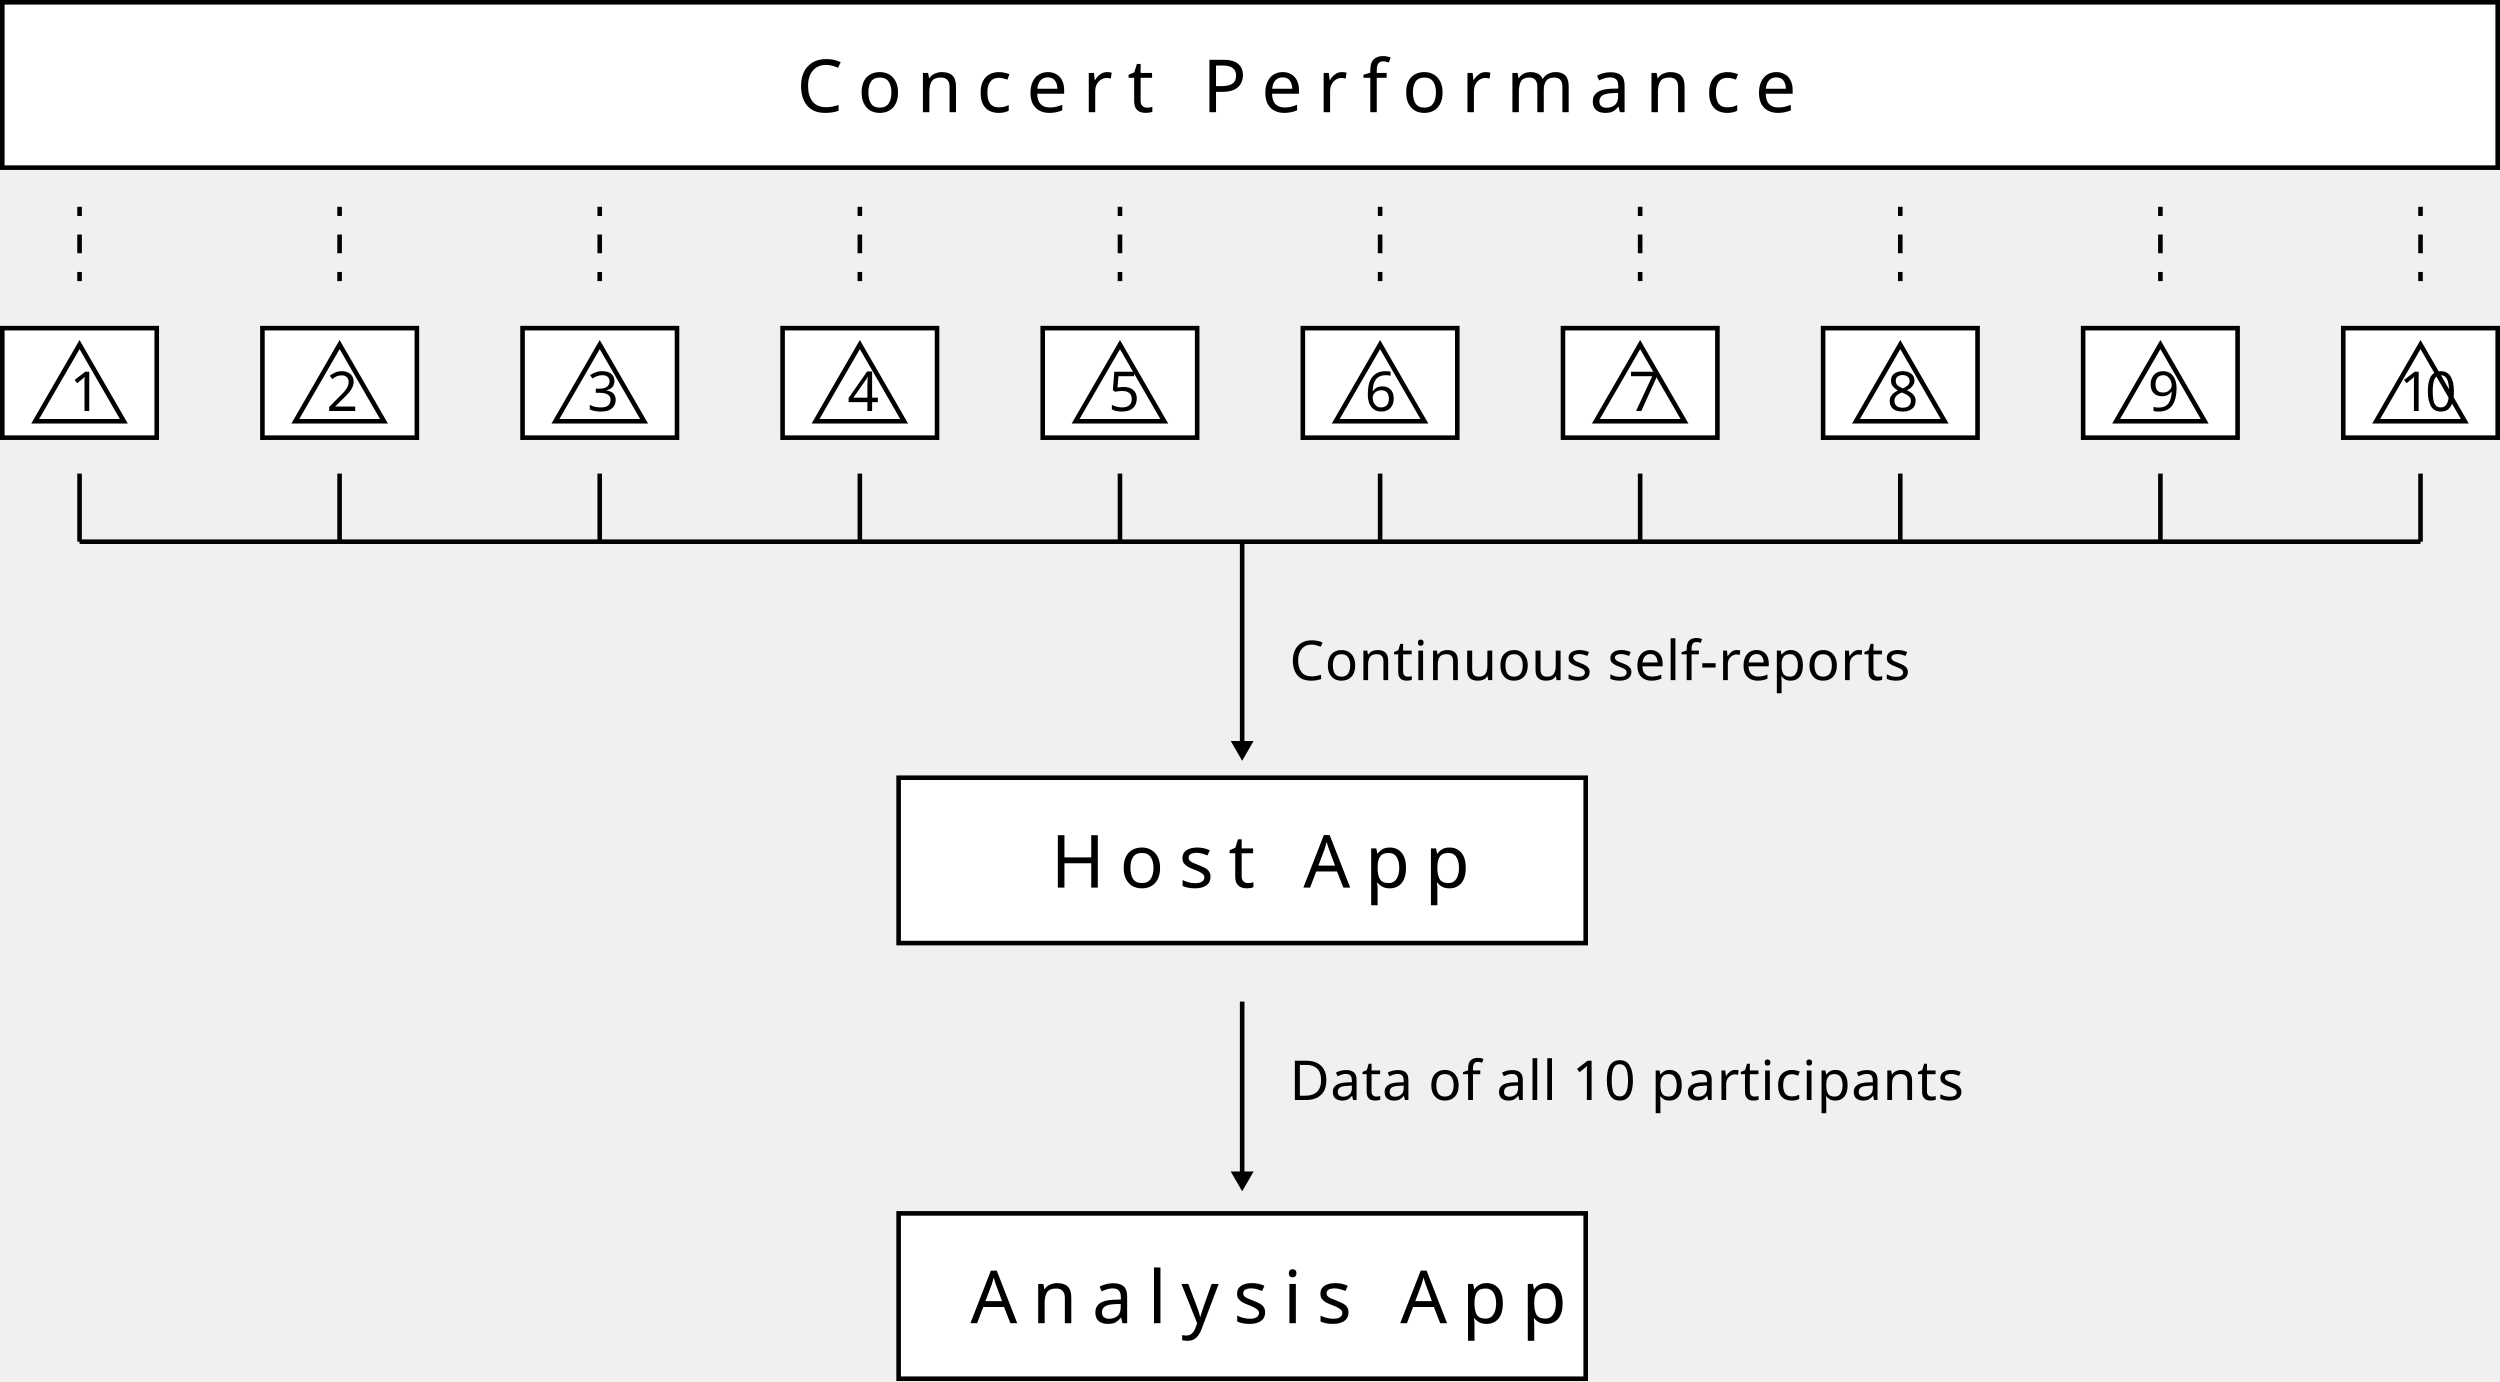
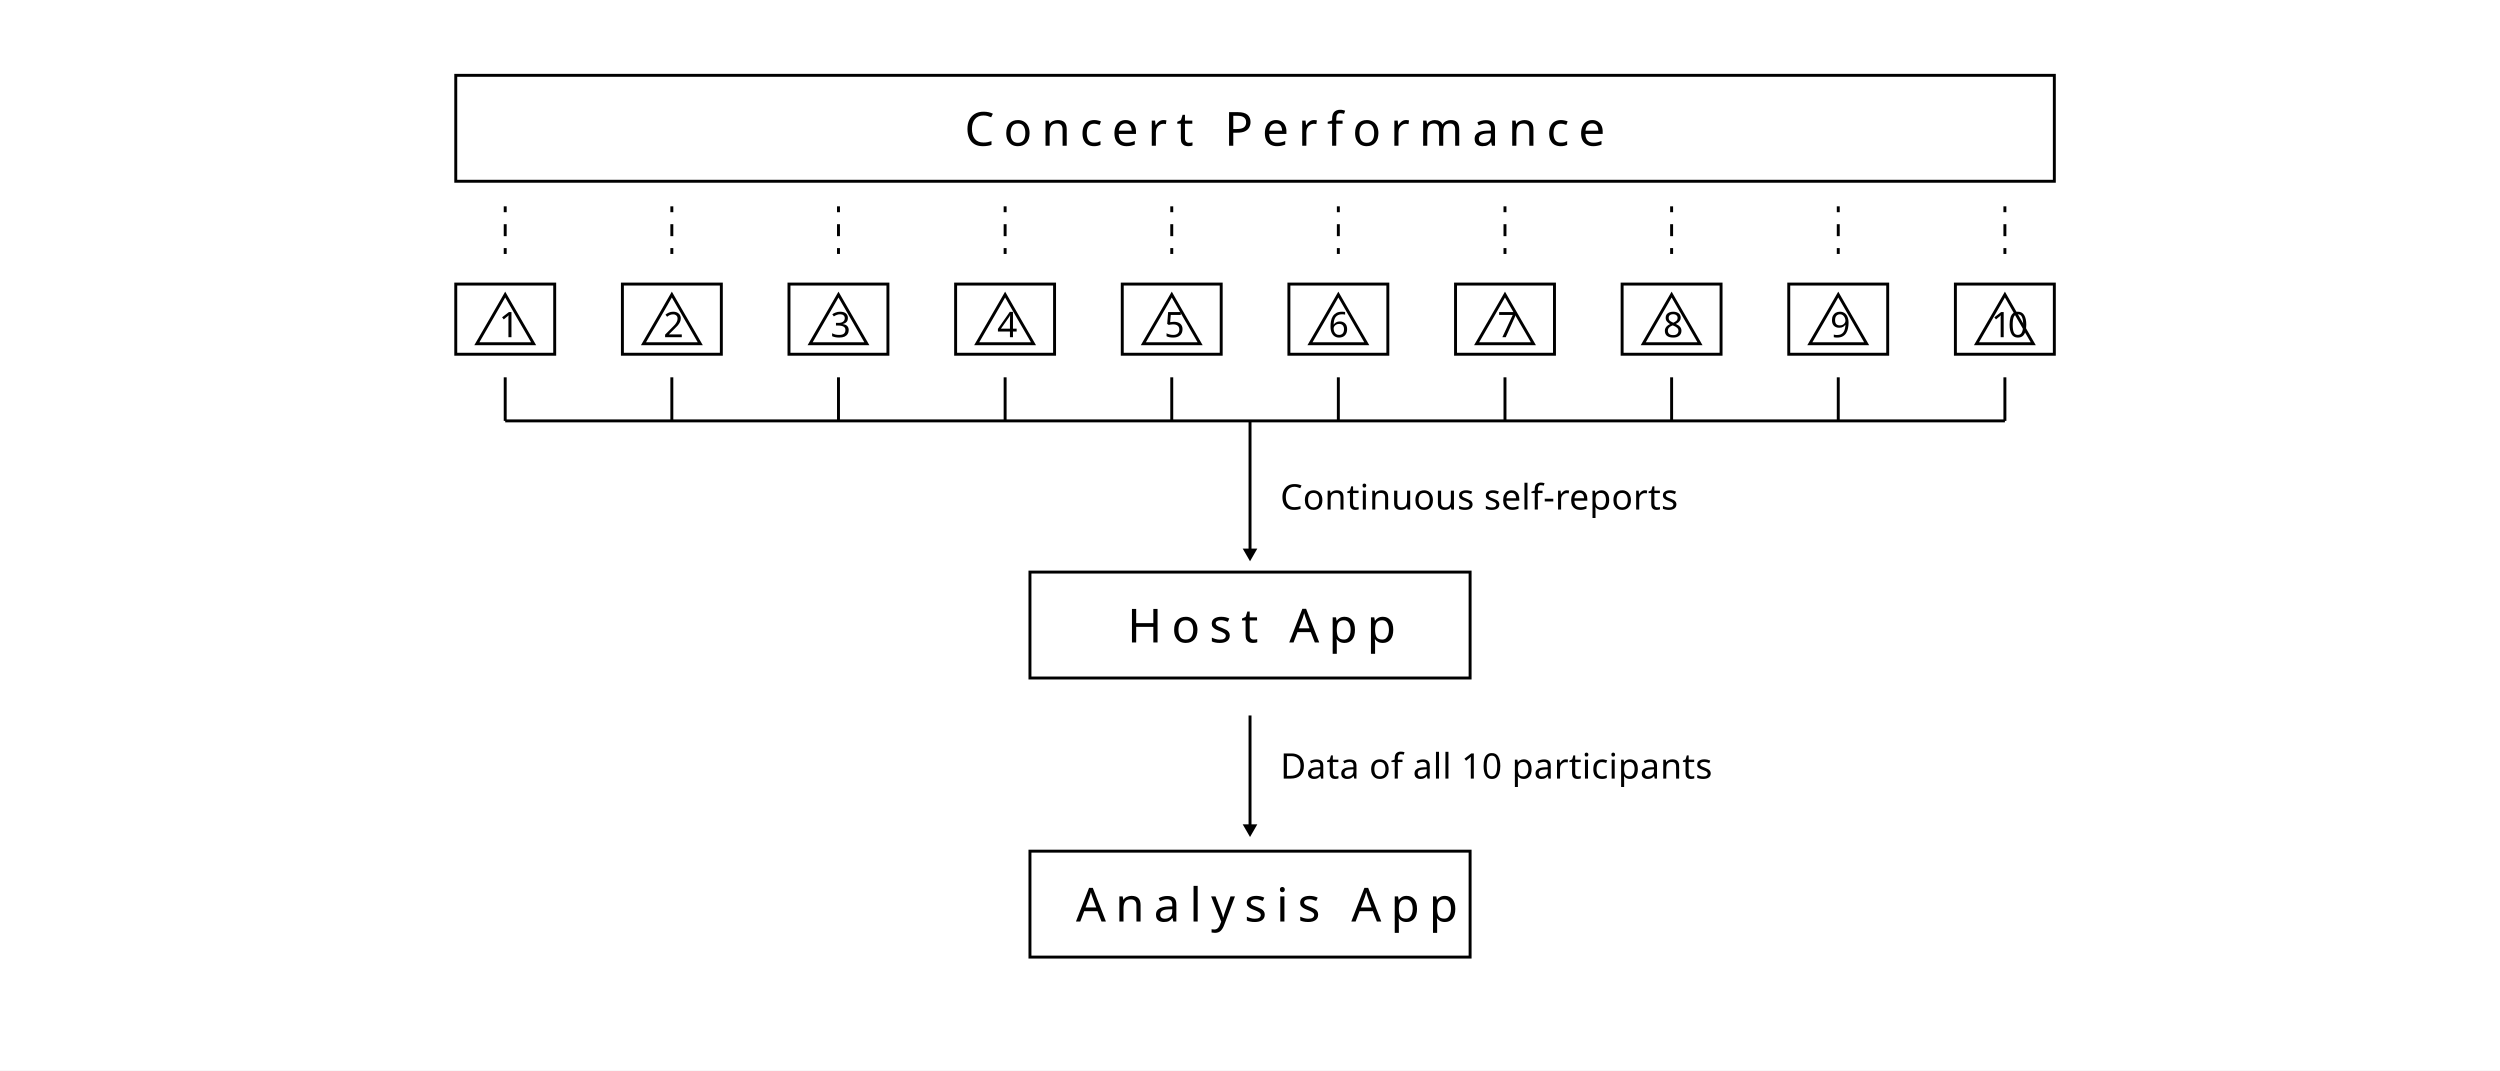
- <svg xmlns="http://www.w3.org/2000/svg" id="Layer_2" data-name="Layer 2" viewBox="0 0 272.75 150.67">
+ <svg xmlns="http://www.w3.org/2000/svg" id="Layer_2" data-name="Layer 2" viewBox="0 0 425.77 182.32">
  <defs>
    <style>
      .cls-1 {
        letter-spacing: -.1em;
      }

      .cls-1, .cls-2, .cls-3 {
        font-family: Alegreya-Regular, Alegreya;
      }

      .cls-1, .cls-3 {
        font-size: 6px;
      }

      .cls-2 {
        font-size: 8px;
        letter-spacing: .2em;
      }

      .cls-4 {
        stroke-dasharray: 2.04 2.04;
      }

      .cls-4, .cls-5, .cls-6 {
        stroke: #000;
        stroke-miterlimit: 10;
        stroke-width: .5px;
      }

      .cls-4, .cls-6 {
        fill: none;
      }

      .cls-3 {
        letter-spacing: .01em;
      }

-       .cls-5 {
+       .cls-7, .cls-5 {
        fill: #fff;
      }
    </style>
  </defs>
  <g id="Layer_1-2" data-name="Layer 1">
-     <rect class="cls-5" x=".25" y="35.8" width="16.85" height="11.95" />
-     <rect class="cls-5" x="98.04" y="84.85" width="74.96" height="18.04" />
-     <text class="cls-2" transform="translate(114.63 96.84)">
+     <rect class="cls-7" width="425.77" height="182.32" />
+     <rect class="cls-5" x="77.62" y="48.38" width="16.85" height="11.95" />
+     <rect class="cls-5" x="175.41" y="97.43" width="74.96" height="18.04" />
+     <text class="cls-2" transform="translate(192 109.42)">
      <tspan x="0" y="0">Host App</tspan>
    </text>
-     <rect class="cls-5" x="98.04" y="132.38" width="74.96" height="18.04" />
-     <text class="cls-2" transform="translate(105.87 144.36)">
+     <rect class="cls-5" x="175.41" y="144.96" width="74.96" height="18.04" />
+     <text class="cls-2" transform="translate(183.24 156.95)">
      <tspan x="0" y="0">Analysis App</tspan>
    </text>
-     <rect class="cls-5" x=".25" y=".25" width="272.25" height="18.04" />
-     <text class="cls-2" transform="translate(86.91 12.24)">
+     <rect class="cls-5" x="77.62" y="12.83" width="272.25" height="18.04" />
+     <text class="cls-2" transform="translate(164.28 24.82)">
      <tspan x="0" y="0">Concert Performance</tspan>
    </text>
-     <text class="cls-3" transform="translate(140.69 74.2)">
+     <text class="cls-3" transform="translate(218.05 86.78)">
      <tspan x="0" y="0">Continuous self-reports</tspan>
    </text>
-     <text class="cls-3" transform="translate(140.69 120.01)">
+     <text class="cls-3" transform="translate(218.05 132.6)">
      <tspan x="0" y="0">Data of all 10 participants</tspan>
    </text>
-     <polygon class="cls-5" points="8.68 37.59 11.09 41.77 13.51 45.96 8.68 45.96 3.84 45.96 6.26 41.77 8.68 37.59" />
-     <rect class="cls-5" x="28.63" y="35.8" width="16.85" height="11.95" />
-     <polygon class="cls-5" points="37.05 37.59 39.47 41.77 41.89 45.96 37.05 45.96 32.22 45.96 34.64 41.77 37.05 37.59" />
-     <rect class="cls-5" x="57.01" y="35.8" width="16.85" height="11.95" />
-     <polygon class="cls-5" points="65.43 37.59 67.85 41.77 70.27 45.96 65.43 45.96 60.6 45.96 63.02 41.77 65.43 37.59" />
-     <rect class="cls-5" x="85.38" y="35.8" width="16.85" height="11.95" />
-     <polygon class="cls-5" points="93.81 37.59 96.23 41.77 98.64 45.96 93.81 45.96 88.98 45.96 91.39 41.77 93.81 37.59" />
-     <rect class="cls-5" x="113.76" y="35.8" width="16.85" height="11.95" />
-     <polygon class="cls-5" points="122.19 37.59 124.6 41.77 127.02 45.96 122.19 45.96 117.35 45.96 119.77 41.77 122.19 37.59" />
-     <rect class="cls-5" x="142.14" y="35.8" width="16.85" height="11.95" />
-     <polygon class="cls-5" points="150.57 37.59 152.98 41.77 155.4 45.96 150.57 45.96 145.73 45.96 148.15 41.77 150.57 37.59" />
-     <rect class="cls-5" x="170.52" y="35.8" width="16.85" height="11.95" />
-     <polygon class="cls-5" points="178.94 37.59 181.36 41.77 183.78 45.96 178.94 45.96 174.11 45.96 176.53 41.77 178.94 37.59" />
-     <rect class="cls-5" x="198.9" y="35.8" width="16.85" height="11.95" />
-     <polygon class="cls-5" points="207.32 37.59 209.74 41.77 212.16 45.96 207.32 45.96 202.49 45.96 204.91 41.77 207.32 37.59" />
-     <rect class="cls-5" x="227.27" y="35.8" width="16.85" height="11.95" />
-     <polygon class="cls-5" points="235.7 37.59 238.12 41.77 240.53 45.96 235.7 45.96 230.87 45.96 233.28 41.77 235.7 37.59" />
-     <rect class="cls-5" x="255.65" y="35.8" width="16.85" height="11.95" />
-     <polygon class="cls-5" points="264.08 37.59 266.5 41.77 268.91 45.96 264.08 45.96 259.24 45.96 261.66 41.77 264.08 37.59" />
+     <polygon class="cls-5" points="86.04 50.17 88.46 54.36 90.88 58.54 86.04 58.54 81.21 58.54 83.63 54.36 86.04 50.17" />
+     <rect class="cls-5" x="106" y="48.38" width="16.85" height="11.95" />
+     <polygon class="cls-5" points="114.42 50.17 116.84 54.36 119.26 58.54 114.42 58.54 109.59 58.54 112.01 54.36 114.42 50.17" />
+     <rect class="cls-5" x="134.37" y="48.38" width="16.85" height="11.95" />
+     <polygon class="cls-5" points="142.8 50.17 145.22 54.36 147.63 58.54 142.8 58.54 137.97 58.54 140.38 54.36 142.8 50.17" />
+     <rect class="cls-5" x="162.75" y="48.38" width="16.85" height="11.95" />
+     <polygon class="cls-5" points="171.18 50.17 173.59 54.36 176.01 58.54 171.18 58.54 166.34 58.54 168.76 54.36 171.18 50.17" />
+     <rect class="cls-5" x="191.13" y="48.38" width="16.85" height="11.95" />
+     <polygon class="cls-5" points="199.56 50.17 201.97 54.36 204.39 58.54 199.56 58.54 194.72 58.54 197.14 54.36 199.56 50.17" />
+     <rect class="cls-5" x="219.51" y="48.38" width="16.85" height="11.95" />
+     <polygon class="cls-5" points="227.93 50.17 230.35 54.36 232.77 58.54 227.93 58.54 223.1 58.54 225.52 54.36 227.93 50.17" />
+     <rect class="cls-5" x="247.89" y="48.38" width="16.85" height="11.95" />
+     <polygon class="cls-5" points="256.31 50.17 258.73 54.36 261.15 58.54 256.31 58.54 251.48 58.54 253.9 54.36 256.31 50.17" />
+     <rect class="cls-5" x="276.26" y="48.38" width="16.85" height="11.95" />
+     <polygon class="cls-5" points="284.69 50.17 287.11 54.36 289.52 58.54 284.69 58.54 279.86 58.54 282.27 54.36 284.69 50.17" />
+     <rect class="cls-5" x="304.64" y="48.38" width="16.85" height="11.95" />
+     <polygon class="cls-5" points="313.07 50.17 315.49 54.36 317.9 58.54 313.07 58.54 308.23 58.54 310.65 54.36 313.07 50.17" />
+     <rect class="cls-5" x="333.02" y="48.38" width="16.85" height="11.95" />
+     <polygon class="cls-5" points="341.45 50.17 343.86 54.36 346.28 58.54 341.45 58.54 336.61 58.54 339.03 54.36 341.45 50.17" />
    <g>
-       <line class="cls-6" x1="135.52" y1="109.27" x2="135.52" y2="128.17" />
-       <polygon points="134.27 127.81 135.52 129.97 136.77 127.81 134.27 127.81" />
+       <line class="cls-6" x1="212.89" y1="121.85" x2="212.89" y2="140.76" />
+       <polygon points="211.64 140.39 212.89 142.55 214.13 140.39 211.64 140.39" />
    </g>
    <g>
-       <line class="cls-6" x1="135.52" y1="59.1" x2="135.52" y2="81.21" />
-       <polygon points="134.27 80.84 135.52 83 136.77 80.84 134.27 80.84" />
+       <line class="cls-6" x1="212.89" y1="71.68" x2="212.89" y2="93.79" />
+       <polygon points="211.64 93.43 212.89 95.59 214.13 93.43 211.64 93.43" />
    </g>
-     <line class="cls-6" x1="8.68" y1="59.1" x2="264.08" y2="59.1" />
+     <line class="cls-6" x1="86.04" y1="71.68" x2="341.45" y2="71.68" />
    <g>
-       <line class="cls-6" x1="8.68" y1="51.67" x2="8.68" y2="59.1" />
-       <line class="cls-6" x1="37.05" y1="51.67" x2="37.05" y2="59.1" />
-       <line class="cls-6" x1="65.43" y1="51.67" x2="65.43" y2="59.1" />
-       <line class="cls-6" x1="93.81" y1="51.67" x2="93.81" y2="59.1" />
-       <line class="cls-6" x1="122.19" y1="51.67" x2="122.19" y2="59.1" />
-       <line class="cls-6" x1="150.57" y1="51.67" x2="150.57" y2="59.1" />
-       <line class="cls-6" x1="178.94" y1="51.67" x2="178.94" y2="59.1" />
-       <line class="cls-6" x1="207.32" y1="51.67" x2="207.32" y2="59.1" />
-       <line class="cls-6" x1="235.7" y1="51.67" x2="235.7" y2="59.1" />
-       <line class="cls-6" x1="264.08" y1="51.67" x2="264.08" y2="59.1" />
+       <line class="cls-6" x1="86.04" y1="64.26" x2="86.04" y2="71.68" />
+       <line class="cls-6" x1="114.42" y1="64.26" x2="114.42" y2="71.68" />
+       <line class="cls-6" x1="142.8" y1="64.26" x2="142.8" y2="71.68" />
+       <line class="cls-6" x1="171.18" y1="64.26" x2="171.18" y2="71.68" />
+       <line class="cls-6" x1="199.56" y1="64.26" x2="199.56" y2="71.68" />
+       <line class="cls-6" x1="227.93" y1="64.26" x2="227.93" y2="71.68" />
+       <line class="cls-6" x1="256.31" y1="64.26" x2="256.31" y2="71.68" />
+       <line class="cls-6" x1="284.69" y1="64.26" x2="284.69" y2="71.68" />
+       <line class="cls-6" x1="313.07" y1="64.26" x2="313.07" y2="71.68" />
+       <line class="cls-6" x1="341.45" y1="64.26" x2="341.45" y2="71.68" />
    </g>
    <g>
      <g>
-         <line class="cls-6" x1="8.68" y1="22.56" x2="8.68" y2="23.56" />
-         <line class="cls-4" x1="8.68" y1="25.59" x2="8.68" y2="28.65" />
-         <line class="cls-6" x1="8.68" y1="29.67" x2="8.68" y2="30.67" />
+         <line class="cls-6" x1="86.04" y1="35.14" x2="86.04" y2="36.14" />
+         <line class="cls-4" x1="86.04" y1="38.18" x2="86.04" y2="41.23" />
+         <line class="cls-6" x1="86.04" y1="42.25" x2="86.04" y2="43.25" />
      </g>
      <g>
-         <line class="cls-6" x1="37.05" y1="22.56" x2="37.05" y2="23.56" />
-         <line class="cls-4" x1="37.05" y1="25.59" x2="37.05" y2="28.65" />
-         <line class="cls-6" x1="37.05" y1="29.67" x2="37.05" y2="30.67" />
+         <line class="cls-6" x1="114.42" y1="35.14" x2="114.42" y2="36.14" />
+         <line class="cls-4" x1="114.42" y1="38.18" x2="114.42" y2="41.23" />
+         <line class="cls-6" x1="114.42" y1="42.25" x2="114.42" y2="43.25" />
      </g>
      <g>
-         <line class="cls-6" x1="65.43" y1="22.56" x2="65.43" y2="23.56" />
-         <line class="cls-4" x1="65.43" y1="25.59" x2="65.43" y2="28.65" />
-         <line class="cls-6" x1="65.43" y1="29.67" x2="65.43" y2="30.67" />
+         <line class="cls-6" x1="142.8" y1="35.14" x2="142.8" y2="36.14" />
+         <line class="cls-4" x1="142.8" y1="38.18" x2="142.8" y2="41.23" />
+         <line class="cls-6" x1="142.8" y1="42.25" x2="142.8" y2="43.25" />
      </g>
      <g>
-         <line class="cls-6" x1="93.81" y1="22.56" x2="93.81" y2="23.56" />
-         <line class="cls-4" x1="93.81" y1="25.59" x2="93.81" y2="28.65" />
-         <line class="cls-6" x1="93.81" y1="29.67" x2="93.81" y2="30.67" />
+         <line class="cls-6" x1="171.18" y1="35.14" x2="171.18" y2="36.14" />
+         <line class="cls-4" x1="171.18" y1="38.18" x2="171.18" y2="41.23" />
+         <line class="cls-6" x1="171.18" y1="42.25" x2="171.18" y2="43.25" />
      </g>
      <g>
-         <line class="cls-6" x1="122.19" y1="22.56" x2="122.19" y2="23.56" />
-         <line class="cls-4" x1="122.19" y1="25.59" x2="122.19" y2="28.65" />
-         <line class="cls-6" x1="122.19" y1="29.67" x2="122.19" y2="30.67" />
+         <line class="cls-6" x1="199.56" y1="35.14" x2="199.56" y2="36.14" />
+         <line class="cls-4" x1="199.56" y1="38.18" x2="199.56" y2="41.23" />
+         <line class="cls-6" x1="199.56" y1="42.25" x2="199.56" y2="43.25" />
      </g>
      <g>
-         <line class="cls-6" x1="150.57" y1="22.56" x2="150.57" y2="23.56" />
-         <line class="cls-4" x1="150.57" y1="25.59" x2="150.57" y2="28.65" />
-         <line class="cls-6" x1="150.57" y1="29.67" x2="150.57" y2="30.67" />
+         <line class="cls-6" x1="227.93" y1="35.14" x2="227.93" y2="36.14" />
+         <line class="cls-4" x1="227.93" y1="38.18" x2="227.93" y2="41.23" />
+         <line class="cls-6" x1="227.93" y1="42.25" x2="227.93" y2="43.25" />
      </g>
      <g>
-         <line class="cls-6" x1="178.94" y1="22.56" x2="178.94" y2="23.56" />
-         <line class="cls-4" x1="178.94" y1="25.59" x2="178.94" y2="28.65" />
-         <line class="cls-6" x1="178.94" y1="29.67" x2="178.94" y2="30.67" />
+         <line class="cls-6" x1="256.31" y1="35.14" x2="256.31" y2="36.14" />
+         <line class="cls-4" x1="256.31" y1="38.18" x2="256.31" y2="41.23" />
+         <line class="cls-6" x1="256.31" y1="42.25" x2="256.31" y2="43.25" />
      </g>
      <g>
-         <line class="cls-6" x1="207.32" y1="22.56" x2="207.32" y2="23.56" />
-         <line class="cls-4" x1="207.32" y1="25.59" x2="207.32" y2="28.65" />
-         <line class="cls-6" x1="207.32" y1="29.67" x2="207.32" y2="30.67" />
+         <line class="cls-6" x1="284.69" y1="35.14" x2="284.69" y2="36.14" />
+         <line class="cls-4" x1="284.69" y1="38.18" x2="284.69" y2="41.23" />
+         <line class="cls-6" x1="284.69" y1="42.25" x2="284.69" y2="43.25" />
      </g>
      <g>
-         <line class="cls-6" x1="235.7" y1="22.56" x2="235.7" y2="23.56" />
-         <line class="cls-4" x1="235.7" y1="25.59" x2="235.7" y2="28.65" />
-         <line class="cls-6" x1="235.7" y1="29.67" x2="235.7" y2="30.67" />
+         <line class="cls-6" x1="313.07" y1="35.14" x2="313.07" y2="36.14" />
+         <line class="cls-4" x1="313.07" y1="38.18" x2="313.07" y2="41.23" />
+         <line class="cls-6" x1="313.07" y1="42.25" x2="313.07" y2="43.25" />
      </g>
      <g>
-         <line class="cls-6" x1="264.08" y1="22.56" x2="264.08" y2="23.56" />
-         <line class="cls-4" x1="264.08" y1="25.59" x2="264.08" y2="28.65" />
-         <line class="cls-6" x1="264.08" y1="29.67" x2="264.08" y2="30.67" />
+         <line class="cls-6" x1="341.45" y1="35.14" x2="341.45" y2="36.14" />
+         <line class="cls-4" x1="341.45" y1="38.18" x2="341.45" y2="41.23" />
+         <line class="cls-6" x1="341.45" y1="42.25" x2="341.45" y2="43.25" />
      </g>
    </g>
    <g>
-       <text class="cls-3" transform="translate(7.61 44.84)">
+       <text class="cls-3" transform="translate(84.98 57.43)">
        <tspan x="0" y="0">1</tspan>
      </text>
-       <text class="cls-3" transform="translate(35.63 44.84)">
+       <text class="cls-3" transform="translate(112.99 57.43)">
        <tspan x="0" y="0">2</tspan>
      </text>
-       <text class="cls-3" transform="translate(64.08 44.84)">
+       <text class="cls-3" transform="translate(141.45 57.43)">
        <tspan x="0" y="0">3</tspan>
      </text>
-       <text class="cls-3" transform="translate(92.46 44.84)">
+       <text class="cls-3" transform="translate(169.83 57.43)">
        <tspan x="0" y="0">4</tspan>
      </text>
-       <text class="cls-3" transform="translate(120.93 44.84)">
+       <text class="cls-3" transform="translate(198.3 57.43)">
        <tspan x="0" y="0">5</tspan>
      </text>
-       <text class="cls-3" transform="translate(148.9 44.84)">
+       <text class="cls-3" transform="translate(226.27 57.43)">
        <tspan x="0" y="0">6</tspan>
      </text>
-       <text class="cls-3" transform="translate(177.68 44.84)">
+       <text class="cls-3" transform="translate(255.05 57.43)">
        <tspan x="0" y="0">7</tspan>
      </text>
-       <text class="cls-3" transform="translate(205.87 44.84)">
+       <text class="cls-3" transform="translate(283.24 57.43)">
        <tspan x="0" y="0">8</tspan>
      </text>
-       <text class="cls-3" transform="translate(234.34 44.84)">
+       <text class="cls-3" transform="translate(311.7 57.43)">
        <tspan x="0" y="0">9</tspan>
      </text>
-       <text class="cls-1" transform="translate(261.75 44.84)">
+       <text class="cls-1" transform="translate(339.12 57.43)">
        <tspan x="0" y="0">10</tspan>
      </text>
    </g>
  </g>
</svg>
